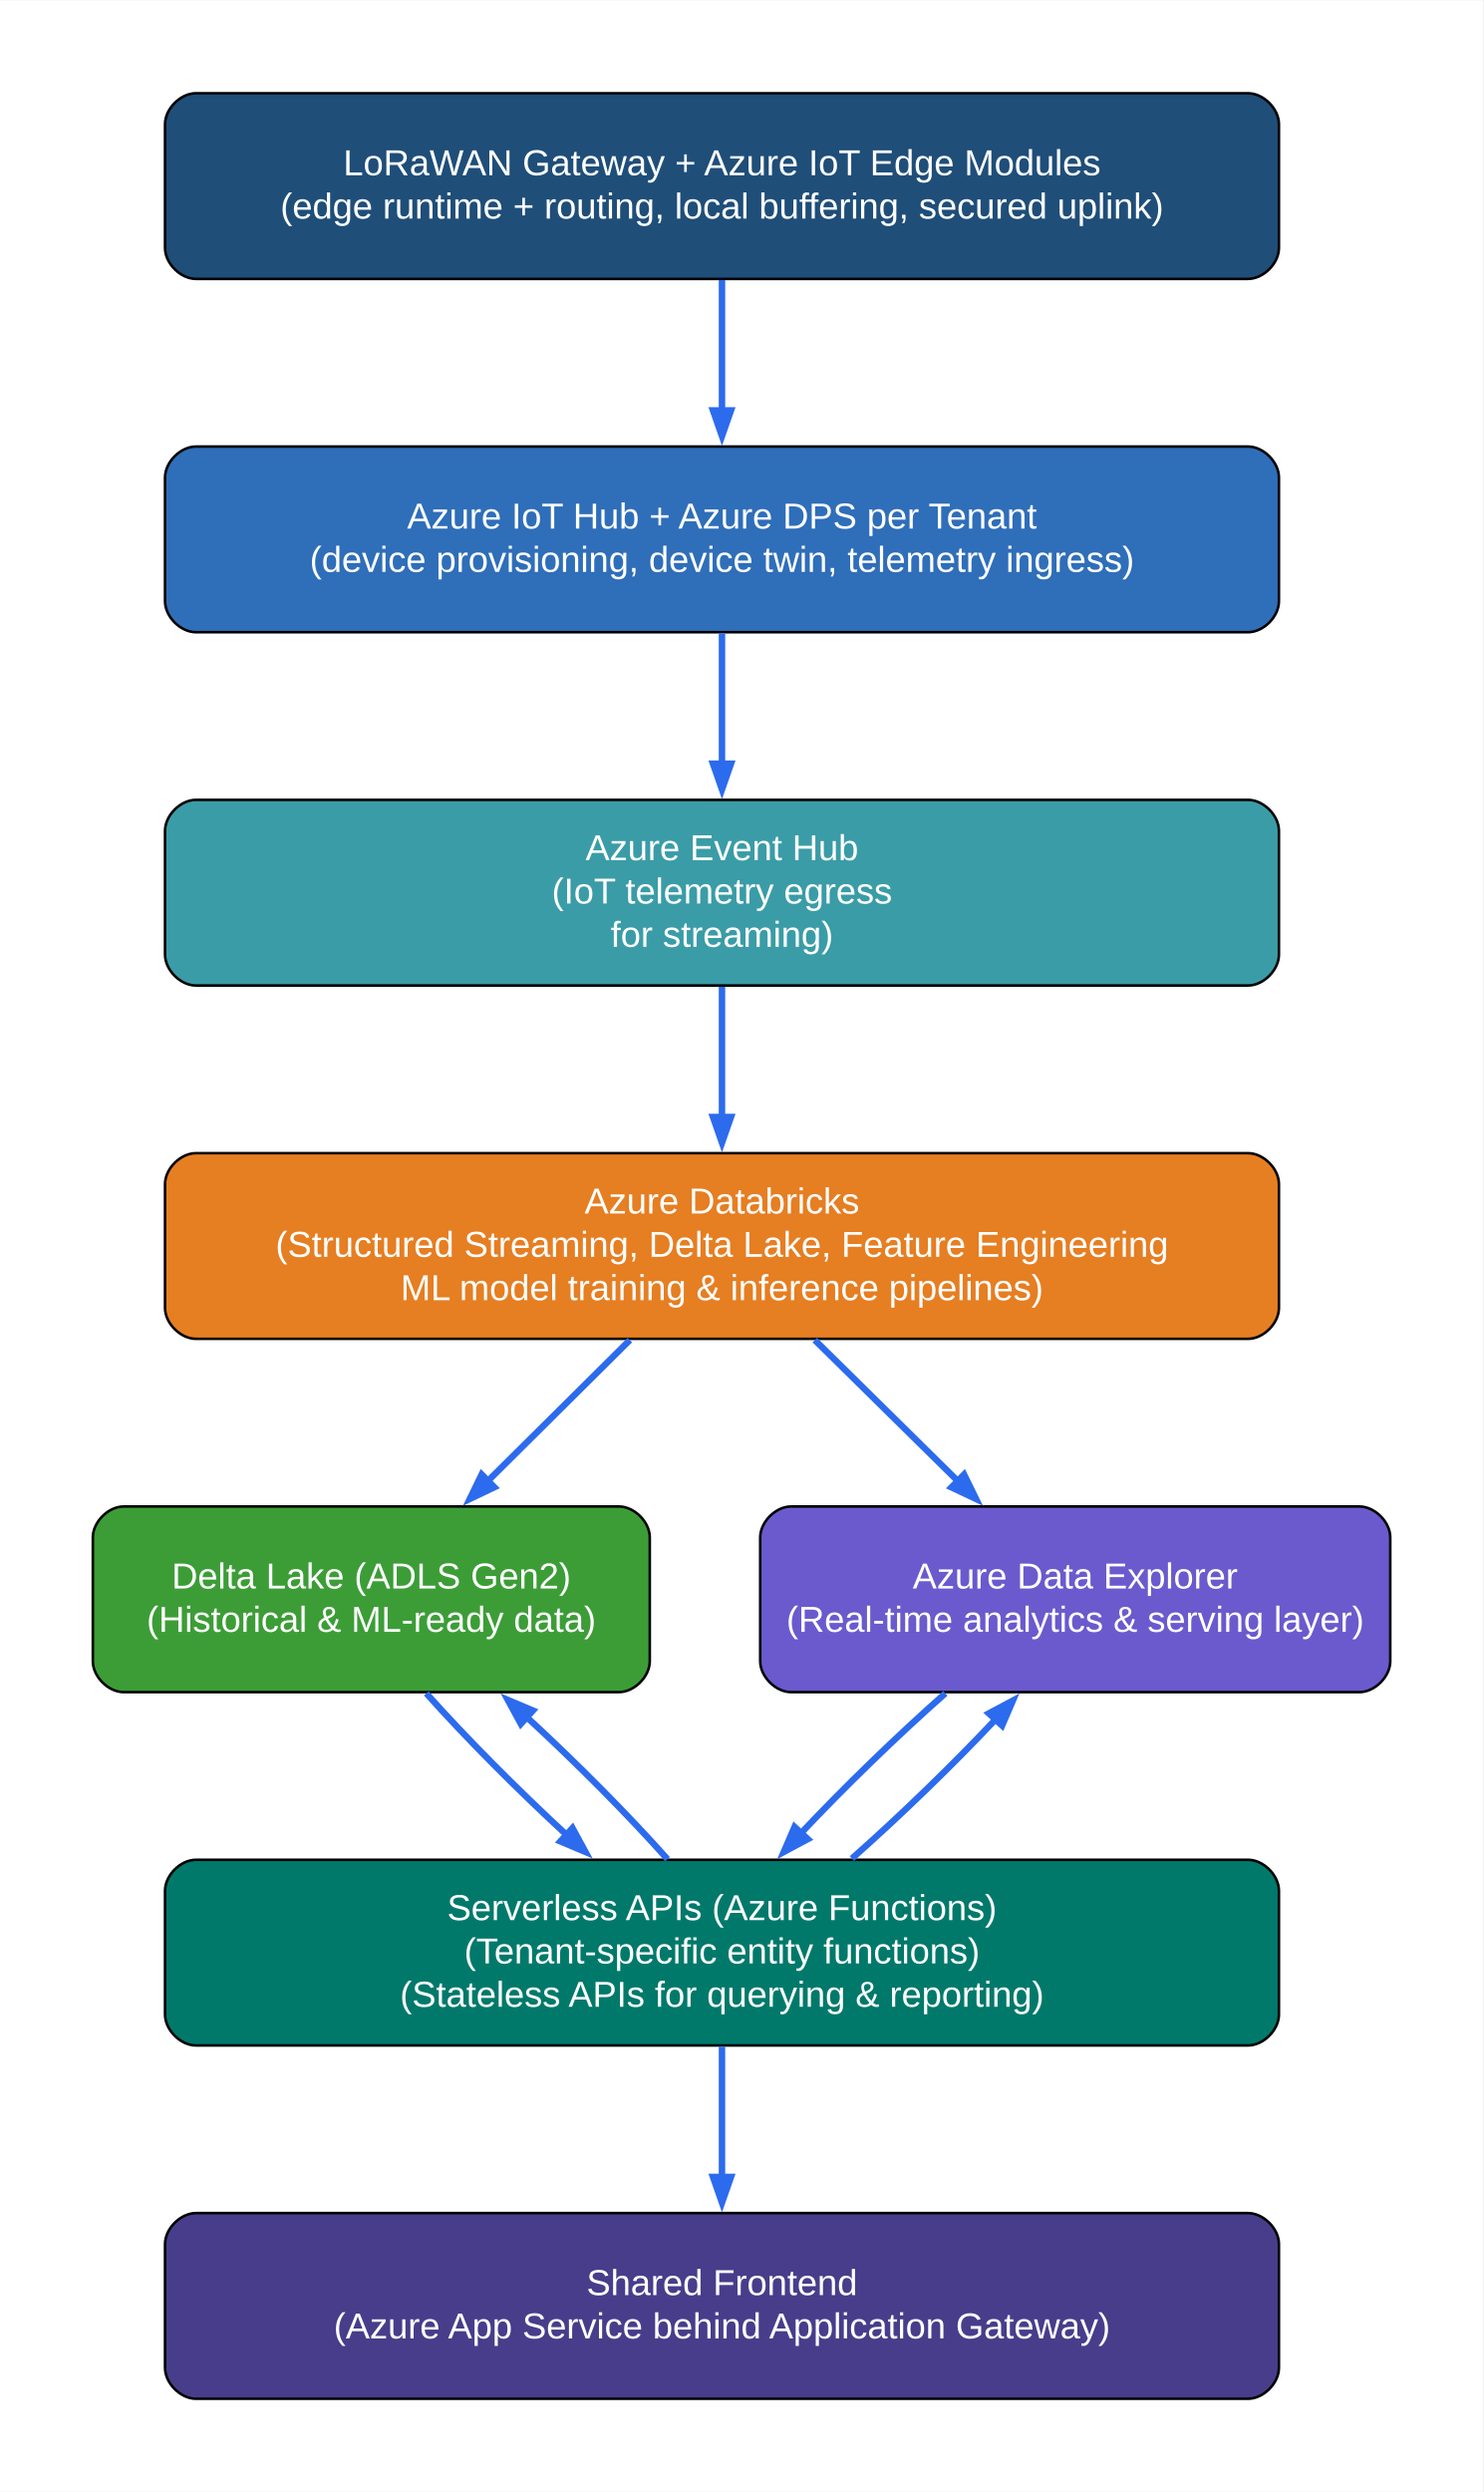
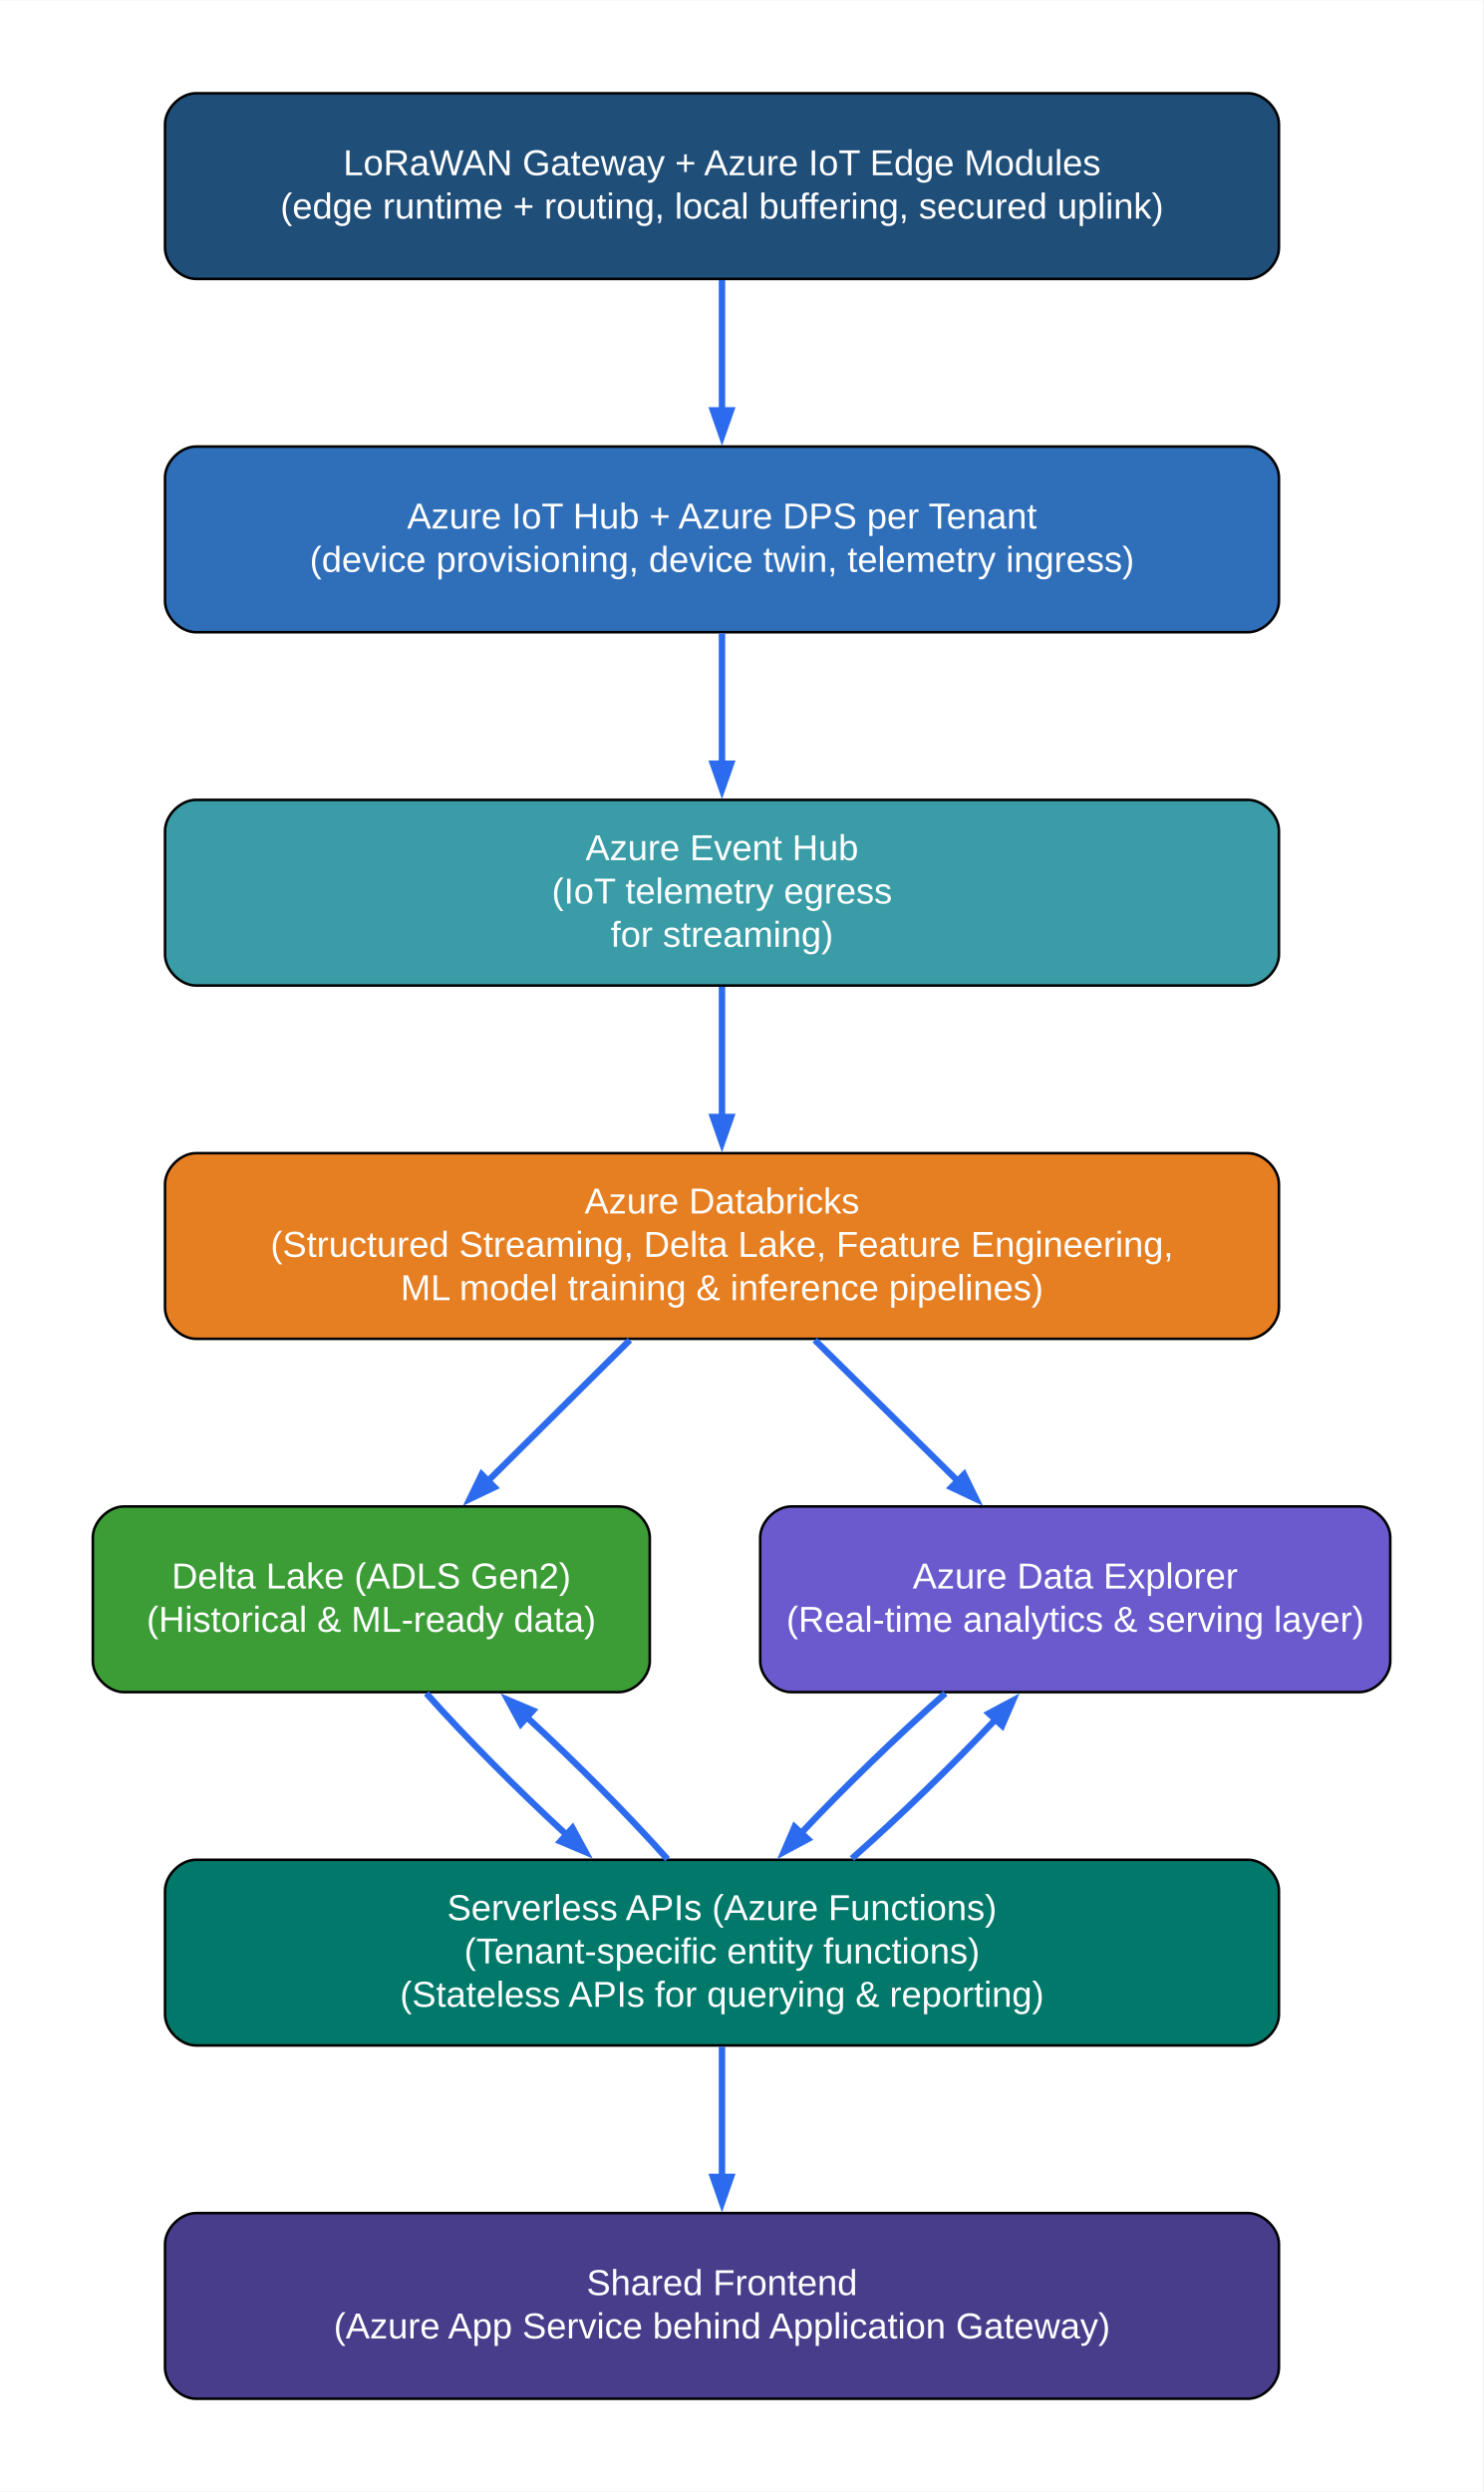
<svg xmlns="http://www.w3.org/2000/svg" width="575pt" height="966pt" viewBox="0.00 0.00 575.18 966.00">
  <g id="graph0" class="graph" transform="scale(1 1) rotate(0) translate(36 930)">
    <polygon fill="white" stroke="none" points="-36,36 -36,-930 539.18,-930 539.18,36 -36,36" />
    <g id="node1" class="node">
      <path fill="#1f4e79" stroke="black" d="M448,-894C448,-894 40,-894 40,-894 34,-894 28,-888 28,-882 28,-882 28,-834 28,-834 28,-828 34,-822 40,-822 40,-822 448,-822 448,-822 454,-822 460,-828 460,-834 460,-834 460,-882 460,-882 460,-888 454,-894 448,-894" />
      <text text-anchor="middle" x="244" y="-862.2" font-family="Segoe UI, Tahoma, Arial" font-size="14.00" fill="white">LoRaWAN Gateway + Azure IoT Edge Modules</text>
      <text text-anchor="middle" x="244" y="-845.4" font-family="Segoe UI, Tahoma, Arial" font-size="14.00" fill="white">(edge runtime + routing, local buffering, secured uplink)</text>
    </g>
    <g id="node2" class="node">
      <path fill="#2f6eb9" stroke="black" d="M448,-757C448,-757 40,-757 40,-757 34,-757 28,-751 28,-745 28,-745 28,-697 28,-697 28,-691 34,-685 40,-685 40,-685 448,-685 448,-685 454,-685 460,-691 460,-697 460,-697 460,-745 460,-745 460,-751 454,-757 448,-757" />
      <text text-anchor="middle" x="244" y="-725.2" font-family="Segoe UI, Tahoma, Arial" font-size="14.00" fill="white">Azure IoT Hub + Azure DPS per Tenant</text>
      <text text-anchor="middle" x="244" y="-708.4" font-family="Segoe UI, Tahoma, Arial" font-size="14.00" fill="white">(device provisioning, device twin, telemetry ingress)</text>
    </g>
    <g id="edge1" class="edge">
      <path fill="none" stroke="#2c6bed" stroke-width="2.5" d="M244,-821.53C244,-806.03 244,-787.59 244,-770.82" />
      <polygon fill="#2c6bed" stroke="#2c6bed" stroke-width="2.5" points="247.5,-771.02 244,-761.02 240.5,-771.02 247.5,-771.02" />
    </g>
    <g id="node3" class="node">
      <path fill="#3a9ca7" stroke="black" d="M448,-620C448,-620 40,-620 40,-620 34,-620 28,-614 28,-608 28,-608 28,-560 28,-560 28,-554 34,-548 40,-548 40,-548 448,-548 448,-548 454,-548 460,-554 460,-560 460,-560 460,-608 460,-608 460,-614 454,-620 448,-620" />
      <text text-anchor="middle" x="244" y="-596.6" font-family="Segoe UI, Tahoma, Arial" font-size="14.00" fill="white">Azure Event Hub</text>
      <text text-anchor="middle" x="244" y="-579.8" font-family="Segoe UI, Tahoma, Arial" font-size="14.00" fill="white">(IoT telemetry egress</text>
      <text text-anchor="middle" x="244" y="-563" font-family="Segoe UI, Tahoma, Arial" font-size="14.00" fill="white">for streaming)</text>
    </g>
    <g id="edge2" class="edge">
      <path fill="none" stroke="#2c6bed" stroke-width="2.5" d="M244,-684.53C244,-669.03 244,-650.59 244,-633.82" />
      <polygon fill="#2c6bed" stroke="#2c6bed" stroke-width="2.5" points="247.5,-634.02 244,-624.02 240.5,-634.02 247.5,-634.02" />
    </g>
    <g id="node4" class="node">
      <path fill="#e67e22" stroke="black" d="M448,-483C448,-483 40,-483 40,-483 34,-483 28,-477 28,-471 28,-471 28,-423 28,-423 28,-417 34,-411 40,-411 40,-411 448,-411 448,-411 454,-411 460,-417 460,-423 460,-423 460,-471 460,-471 460,-477 454,-483 448,-483" />
      <text text-anchor="middle" x="244" y="-459.6" font-family="Segoe UI, Tahoma, Arial" font-size="14.00" fill="white">Azure Databricks</text>
-       <text text-anchor="middle" x="244" y="-442.8" font-family="Segoe UI, Tahoma, Arial" font-size="14.00" fill="white">(Structured Streaming, Delta Lake, Feature Engineering</text>
+       <text text-anchor="middle" x="244" y="-442.8" font-family="Segoe UI, Tahoma, Arial" font-size="14.00" fill="white">(Structured Streaming, Delta Lake, Feature Engineering, </text>
      <text text-anchor="middle" x="244" y="-426" font-family="Segoe UI, Tahoma, Arial" font-size="14.00" fill="white"> ML model training &amp; inference pipelines)</text>
    </g>
    <g id="edge3" class="edge">
      <path fill="none" stroke="#2c6bed" stroke-width="2.5" d="M244,-547.53C244,-532.03 244,-513.59 244,-496.82" />
      <polygon fill="#2c6bed" stroke="#2c6bed" stroke-width="2.5" points="247.5,-497.02 244,-487.02 240.5,-497.02 247.5,-497.02" />
    </g>
    <g id="node5" class="node">
      <path fill="#3c9d37" stroke="black" d="M204,-346C204,-346 12,-346 12,-346 6,-346 0,-340 0,-334 0,-334 0,-286 0,-286 0,-280 6,-274 12,-274 12,-274 204,-274 204,-274 210,-274 216,-280 216,-286 216,-286 216,-334 216,-334 216,-340 210,-346 204,-346" />
      <text text-anchor="middle" x="108" y="-314.2" font-family="Segoe UI, Tahoma, Arial" font-size="14.00" fill="white">Delta Lake (ADLS Gen2)</text>
      <text text-anchor="middle" x="108" y="-297.4" font-family="Segoe UI, Tahoma, Arial" font-size="14.00" fill="white">(Historical &amp; ML-ready data)</text>
    </g>
    <g id="edge4" class="edge">
      <path fill="none" stroke="#2c6bed" stroke-width="2.5" d="M208.27,-410.53C191.4,-393.79 171.09,-373.62 153.17,-355.83" />
      <polygon fill="#2c6bed" stroke="#2c6bed" stroke-width="2.5" points="155.74,-353.46 146.18,-348.9 150.81,-358.43 155.74,-353.46" />
    </g>
    <g id="node6" class="node">
      <path fill="#6a5acd" stroke="black" d="M491.18,-346C491.18,-346 270.82,-346 270.82,-346 264.82,-346 258.82,-340 258.82,-334 258.82,-334 258.82,-286 258.82,-286 258.82,-280 264.82,-274 270.82,-274 270.82,-274 491.18,-274 491.18,-274 497.18,-274 503.18,-280 503.18,-286 503.18,-286 503.18,-334 503.18,-334 503.18,-340 497.18,-346 491.18,-346" />
      <text text-anchor="middle" x="381" y="-314.2" font-family="Segoe UI, Tahoma, Arial" font-size="14.00" fill="white">Azure Data Explorer</text>
      <text text-anchor="middle" x="381" y="-297.4" font-family="Segoe UI, Tahoma, Arial" font-size="14.00" fill="white">(Real-time analytics &amp; serving layer)</text>
    </g>
    <g id="edge5" class="edge">
      <path fill="none" stroke="#2c6bed" stroke-width="2.5" d="M280,-410.53C296.99,-393.79 317.45,-373.62 335.5,-355.83" />
      <polygon fill="#2c6bed" stroke="#2c6bed" stroke-width="2.5" points="337.88,-358.4 342.55,-348.89 332.97,-353.41 337.88,-358.4" />
    </g>
    <g id="node7" class="node">
      <path fill="#00796b" stroke="black" d="M448,-209C448,-209 40,-209 40,-209 34,-209 28,-203 28,-197 28,-197 28,-149 28,-149 28,-143 34,-137 40,-137 40,-137 448,-137 448,-137 454,-137 460,-143 460,-149 460,-149 460,-197 460,-197 460,-203 454,-209 448,-209" />
      <text text-anchor="middle" x="244" y="-185.6" font-family="Segoe UI, Tahoma, Arial" font-size="14.00" fill="white">Serverless APIs (Azure Functions)</text>
      <text text-anchor="middle" x="244" y="-168.8" font-family="Segoe UI, Tahoma, Arial" font-size="14.00" fill="white">(Tenant-specific entity functions)</text>
      <text text-anchor="middle" x="244" y="-152" font-family="Segoe UI, Tahoma, Arial" font-size="14.00" fill="white">(Stateless APIs for querying &amp; reporting)</text>
    </g>
    <g id="edge6" class="edge">
      <path fill="none" stroke="#2c6bed" stroke-width="2.5" d="M129.34,-273.53C144.33,-256.7 164.48,-236.41 183.85,-218.55" />
      <polygon fill="#2c6bed" stroke="#2c6bed" stroke-width="2.5" points="186.02,-221.31 191.08,-212.01 181.32,-216.13 186.02,-221.31" />
    </g>
    <g id="edge8" class="edge">
      <path fill="none" stroke="#2c6bed" stroke-width="2.5" d="M330.62,-273.53C311.84,-256.94 291.29,-237 274.67,-219.33" />
      <polygon fill="#2c6bed" stroke="#2c6bed" stroke-width="2.5" points="277.3,-217.01 267.95,-212.02 272.15,-221.75 277.3,-217.01" />
    </g>
    <g id="edge7" class="edge">
      <path fill="none" stroke="#2c6bed" stroke-width="2.5" d="M222.87,-209.23C207.87,-226.1 187.65,-246.48 168.19,-264.41" />
      <polygon fill="#2c6bed" stroke="#2c6bed" stroke-width="2.5" points="165.99,-261.68 160.93,-270.99 170.69,-266.87 165.99,-261.68" />
    </g>
    <g id="edge9" class="edge">
      <path fill="none" stroke="#2c6bed" stroke-width="2.5" d="M294.38,-209.47C313.08,-225.99 333.55,-245.84 350.13,-263.46" />
      <polygon fill="#2c6bed" stroke="#2c6bed" stroke-width="2.5" points="347.48,-265.76 356.83,-270.75 352.64,-261.02 347.48,-265.76" />
    </g>
    <g id="node8" class="node">
      <path fill="#483d8b" stroke="black" d="M448,-72C448,-72 40,-72 40,-72 34,-72 28,-66 28,-60 28,-60 28,-12 28,-12 28,-6 34,0 40,0 40,0 448,0 448,0 454,0 460,-6 460,-12 460,-12 460,-60 460,-60 460,-66 454,-72 448,-72" />
      <text text-anchor="middle" x="244" y="-40.2" font-family="Segoe UI, Tahoma, Arial" font-size="14.00" fill="white">Shared Frontend</text>
      <text text-anchor="middle" x="244" y="-23.4" font-family="Segoe UI, Tahoma, Arial" font-size="14.00" fill="white">(Azure App Service behind Application Gateway)</text>
    </g>
    <g id="edge10" class="edge">
      <path fill="none" stroke="#2c6bed" stroke-width="2.5" d="M244,-136.53C244,-121.03 244,-102.59 244,-85.82" />
      <polygon fill="#2c6bed" stroke="#2c6bed" stroke-width="2.5" points="247.5,-86.02 244,-76.02 240.5,-86.02 247.5,-86.02" />
    </g>
  </g>
</svg>
